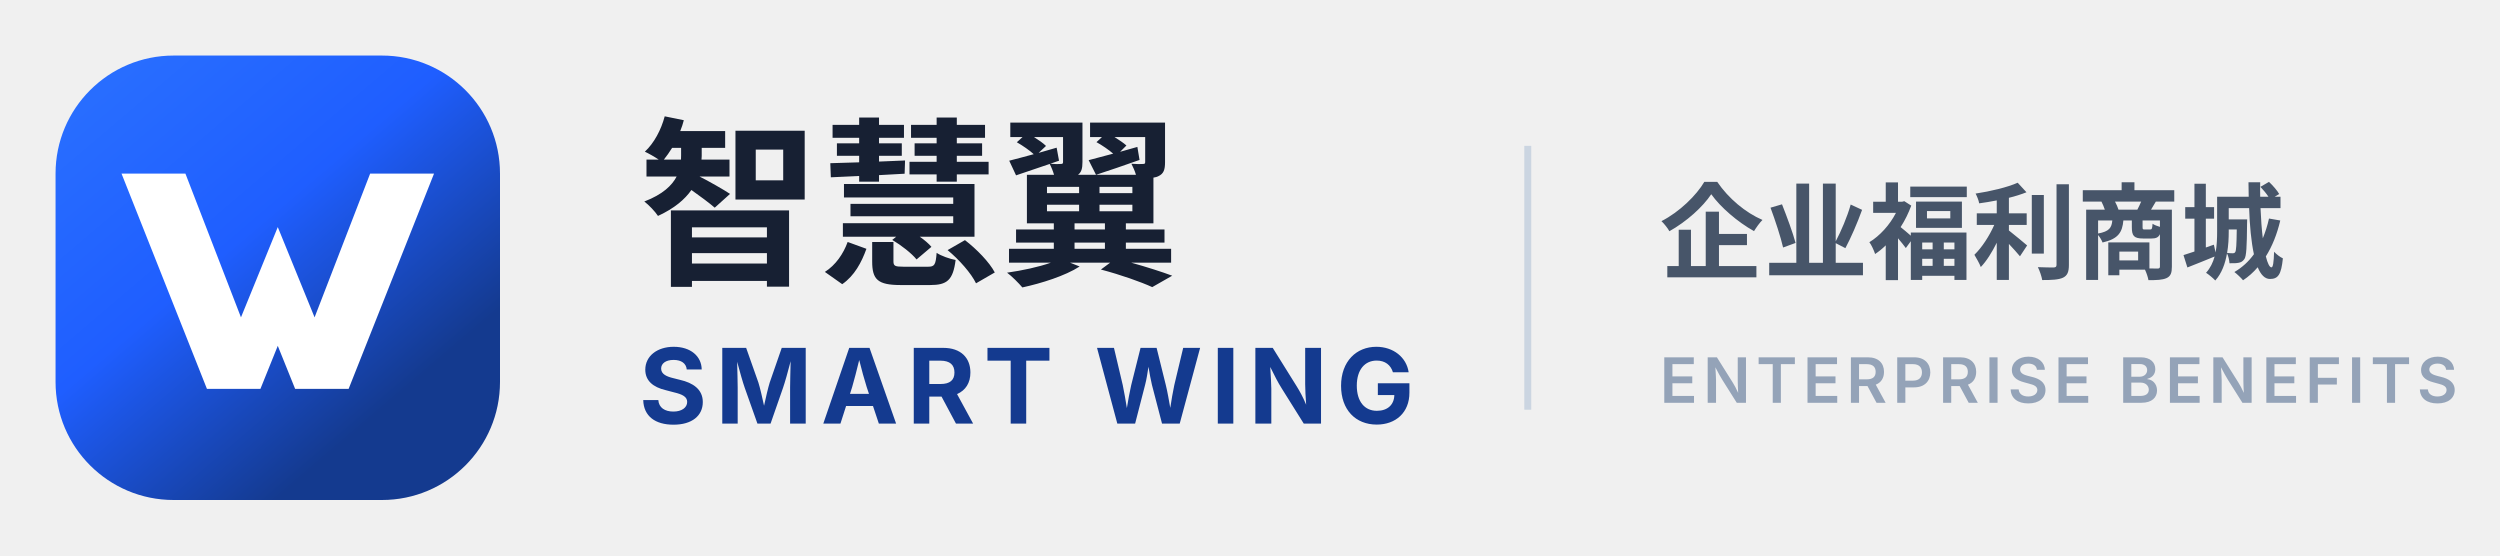
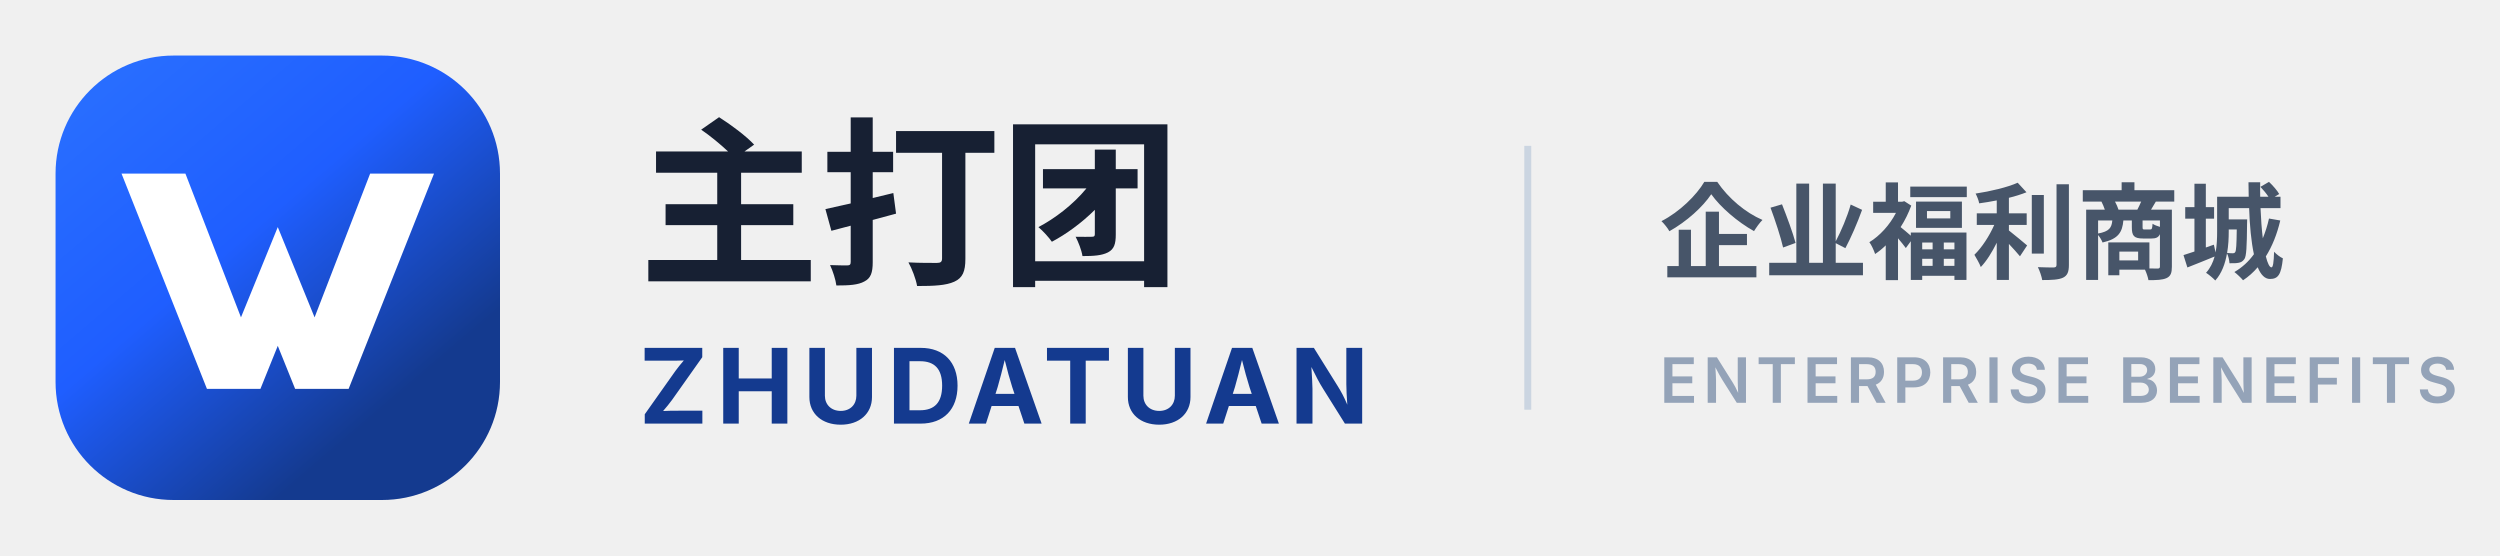
<svg xmlns="http://www.w3.org/2000/svg" width="360" height="80" viewBox="0 0 360 80" role="img" aria-labelledby="title desc">
  <defs>
    <linearGradient id="smart-wing-blue" x1="9" y1="5" x2="55" y2="59" gradientUnits="userSpaceOnUse">
      <stop stop-color="#2B72FF" />
      <stop offset="0.55" stop-color="#1F5EFF" />
      <stop offset="1" stop-color="#143A8F" />
    </linearGradient>
  </defs>
  <rect x="8" y="8" width="64" height="64" rx="17" fill="url(#smart-wing-blue)" />
  <path d="M17.5 25H26.7L34.7 45.7L40 32.7L45.3 45.7L53.3 25H62.5L50.2 56H42.5L40 49.8L37.5 56H29.8L17.5 25Z" fill="#FFFFFF" />
-   <text x="92" y="39" fill="#172033" font-family="Microsoft YaHei, PingFang SC, Noto Sans SC, Arial, sans-serif" font-size="26" font-weight="700">智慧翼</text>
-   <text x="92" y="61" fill="#143A8F" font-family="Inter, Arial, sans-serif" font-size="15" font-weight="700" letter-spacing="1.2">SMART WING</text>
+   <text x="92" y="39" fill="#172033" font-family="Microsoft YaHei, PingFang SC, Noto Sans SC, Arial, sans-serif" font-size="26" font-weight="700">主打团</text>
+   <text x="92" y="61" fill="#143A8F" font-family="Inter, Arial, sans-serif" font-size="15" font-weight="700" letter-spacing="1.2">ZHUDATUAN</text>
  <path d="M220 21V59" stroke="#CBD5E1" />
  <text x="239" y="39" fill="#475569" font-family="Microsoft YaHei, PingFang SC, Noto Sans SC, Arial, sans-serif" font-size="15" font-weight="600">企业福利商城</text>
  <text x="239" y="58" fill="#94A3B8" font-family="Inter, Arial, sans-serif" font-size="9" font-weight="600" letter-spacing="0.8">ENTERPRISE BENEFITS</text>
</svg>
